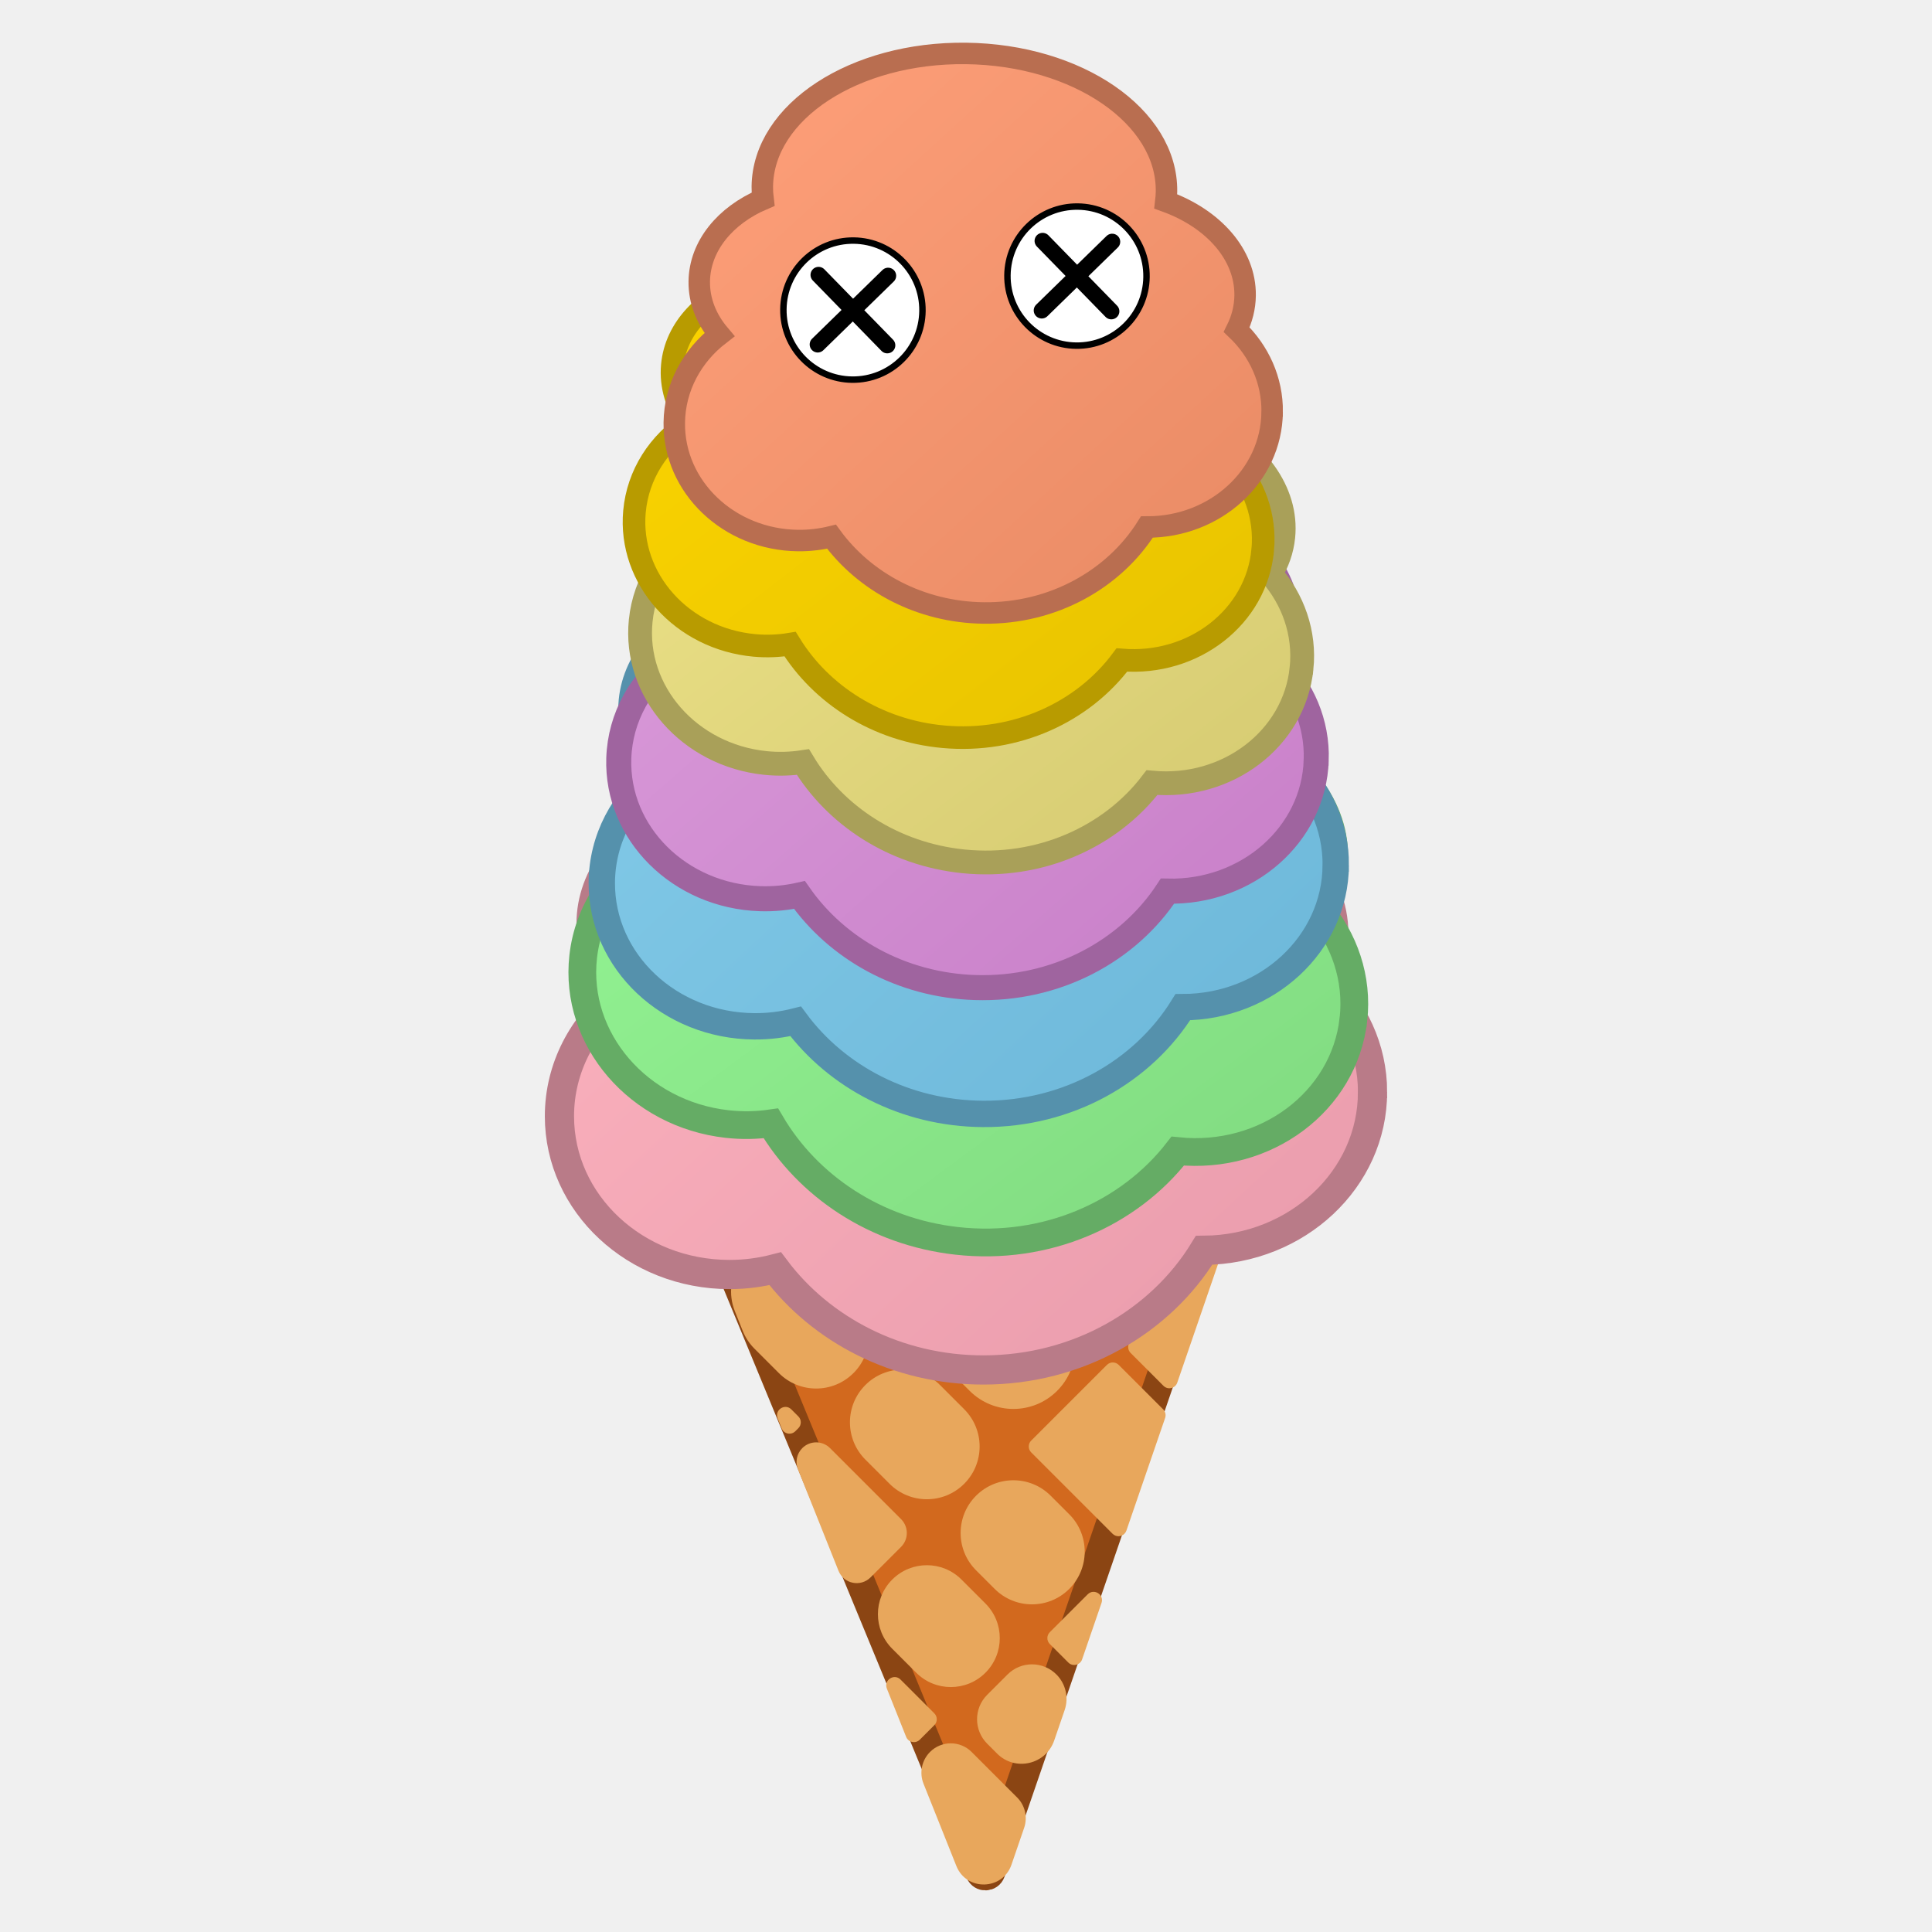
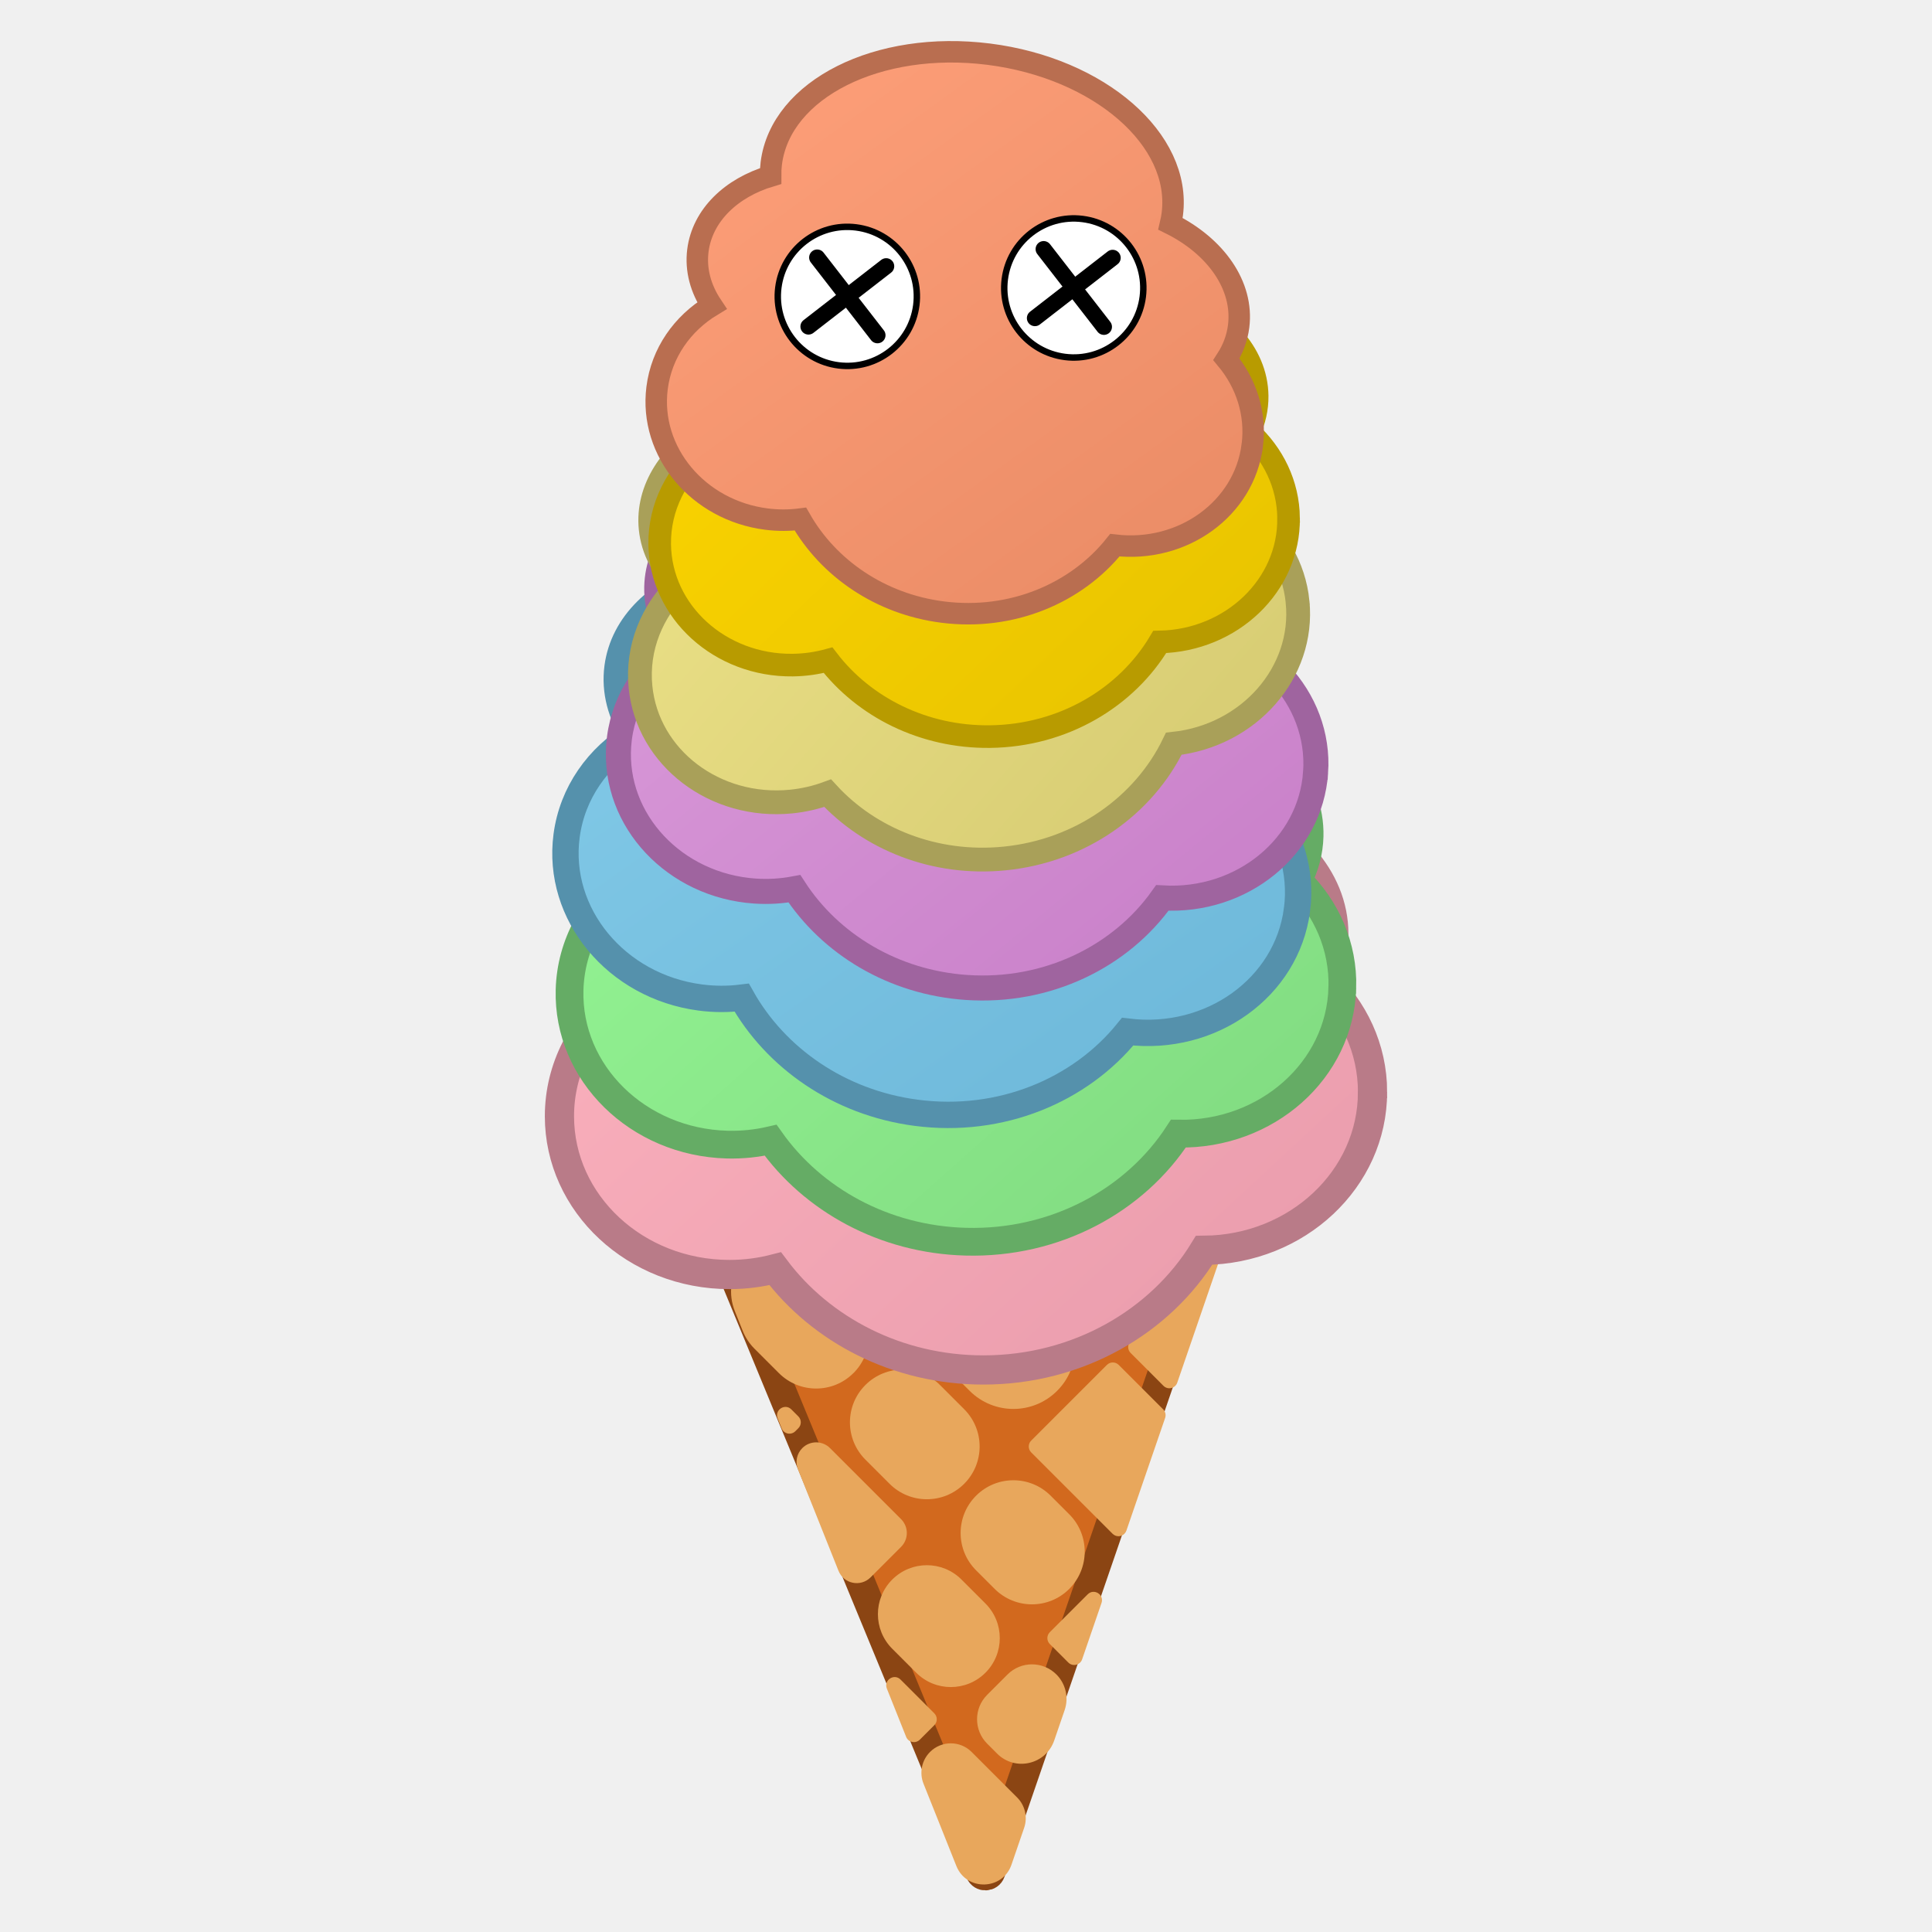
<svg xmlns="http://www.w3.org/2000/svg" viewBox="0 0 1024 1024" width="100%" height="100%">
  <defs>
    <linearGradient id="scoop-gradient-color-7-0" x1="0%" y1="0%" x2="100%" y2="100%">
      <stop offset="0%" style="stop-color:#FFB6C1;stop-opacity:1" />
      <stop offset="100%" style="stop-color:#E89AAB;stop-opacity:1" />
    </linearGradient>
    <linearGradient id="scoop-gradient-color-7-1" x1="0%" y1="0%" x2="100%" y2="100%">
      <stop offset="0%" style="stop-color:#98FB98;stop-opacity:1" />
      <stop offset="100%" style="stop-color:#7FD87F;stop-opacity:1" />
    </linearGradient>
    <linearGradient id="scoop-gradient-color-7-2" x1="0%" y1="0%" x2="100%" y2="100%">
      <stop offset="0%" style="stop-color:#87CEEB;stop-opacity:1" />
      <stop offset="100%" style="stop-color:#6BB6D8;stop-opacity:1" />
    </linearGradient>
    <linearGradient id="scoop-gradient-color-7-3" x1="0%" y1="0%" x2="100%" y2="100%">
      <stop offset="0%" style="stop-color:#DDA0DD;stop-opacity:1" />
      <stop offset="100%" style="stop-color:#C77DC7;stop-opacity:1" />
    </linearGradient>
    <linearGradient id="scoop-gradient-color-7-4" x1="0%" y1="0%" x2="100%" y2="100%">
      <stop offset="0%" style="stop-color:#F0E68C;stop-opacity:1" />
      <stop offset="100%" style="stop-color:#D4C970;stop-opacity:1" />
    </linearGradient>
    <linearGradient id="scoop-gradient-color-7-5" x1="0%" y1="0%" x2="100%" y2="100%">
      <stop offset="0%" style="stop-color:#FFD700;stop-opacity:1" />
      <stop offset="100%" style="stop-color:#E6C200;stop-opacity:1" />
    </linearGradient>
    <linearGradient id="scoop-gradient-color-7-6" x1="0%" y1="0%" x2="100%" y2="100%">
      <stop offset="0%" style="stop-color:#FFA07A;stop-opacity:1" />
      <stop offset="100%" style="stop-color:#E88A64;stop-opacity:1" />
    </linearGradient>
  </defs>
  <g transform="translate(288.7818, 412.65) scale(0.7740554)">
    <g transform="translate(0, -126)">
      <g id="Cone">
        <path id="Cone_Bottom" data-name="Cone Bottom" d="M108.22,414.88l189.84,460.03c1.36,3.3,6.09,3.16,7.25-.22l159.34-463.34c.87-2.53-1.03-5.16-3.7-5.13l-349.18,3.32c-2.74.03-4.59,2.82-3.55,5.35Z" style="fill: rgb(210, 105, 30); stroke: rgb(139, 69, 19); stroke-linejoin: round; stroke-width: 20px;" />
        <g id="Waffle_Cross-Hatch" data-name="Waffle Cross-Hatch">
          <path d="M261.93,482.48h0c15.03-15.03,4.46-40.72-16.79-40.83h0c-21.37-.11-32.14,25.72-17.03,40.83h0c9.34,9.34,24.48,9.34,33.82,0Z" style="fill: rgb(232, 167, 92);" />
          <path d="M384.85,527.49l-51.82,51.82c-2.24,2.24-2.24,5.86,0,8.1l55.71,55.71c2.24,2.24,5.86,2.24,8.1,0h0c.62-.62,1.08-1.36,1.37-2.19l26.52-77.11c.71-2.07.18-4.36-1.37-5.91l-30.41-30.41c-2.24-2.24-5.86-2.24-8.1,0Z" style="fill: rgb(232, 167, 92);" />
          <rect x="274.59" y="463.59" width="84.73" height="95.66" rx="42.36" ry="42.36" transform="translate(-268.79 373.91) rotate(-45)" style="fill: rgb(232, 167, 92);" />
          <rect x="291.06" y="603.84" width="72.24" height="90.24" rx="36.12" ry="36.12" transform="translate(-363.06 421.43) rotate(-45)" style="fill: rgb(232, 167, 92);" />
          <path d="M371.7,684.58l-25.94,25.94c-2.24,2.24-2.24,5.86,0,8.1l12.67,12.67c2.99,2.99,8.09,1.82,9.46-2.19l13.28-38.61c1.97-5.74-5.17-10.2-9.46-5.91Z" style="fill: rgb(232, 167, 92);" />
          <path d="M159.42,564.14l2.73,6.83c1.52,3.82,6.46,4.83,9.37,1.93l2.05-2.05c2.24-2.24,2.24-5.86,0-8.1l-4.78-4.78c-4.4-4.4-11.67.39-9.37,6.17Z" style="fill: rgb(232, 167, 92);" />
          <path d="M243.92,633.11l-48.65-48.65c-5.24-5.24-13.74-5.24-18.99,0h0c-3.8,3.8-4.97,9.49-2.98,14.47l27.77,69.54c3.58,8.95,15.14,11.33,21.96,4.51l20.89-20.89c5.24-5.24,5.24-13.74,0-18.99Z" style="fill: rgb(232, 167, 92);" />
          <path d="M211.32,533.1h0c14.11-14.11,14.11-36.98,0-51.08l-34.94-34.94c-.72-.72-.72-1.89,0-2.62h0c1.16-1.16.34-3.15-1.3-3.16l-11.23-.06c-25.62-.13-43.23,25.72-33.73,49.51l5.37,13.45c1.82,4.55,4.54,8.68,8,12.15l16.74,16.74c14.11,14.11,36.98,14.11,51.08,0Z" style="fill: rgb(232, 167, 92);" />
          <path d="M263.74,792.53h0c-5.69,5.69-7.45,14.23-4.46,21.71l22.5,56.36c6.92,17.34,31.68,16.74,37.75-.92l8.66-25.2c2.5-7.28.64-15.35-4.8-20.79l-31.17-31.17c-7.87-7.87-20.62-7.87-28.48,0Z" style="fill: rgb(232, 167, 92);" />
          <path d="M392.94,503.07l40.81-40.81c2.24-2.24,5.86-2.24,8.1,0l.06.06c2.24,2.24,2.24,5.86,0,8.1l-40.81,40.81c-2.24,2.24-2.24,5.86,0,8.1l22.48,22.48c2.99,2.99,8.09,1.82,9.46-2.19l30.71-89.32c1.27-3.71-1.47-7.57-5.39-7.59l-120.63-.6c-5.11-.03-7.69,6.16-4.08,9.77l51.18,51.18c2.24,2.24,5.86,2.24,8.1,0Z" style="fill: rgb(232, 167, 92);" />
          <rect x="217.18" y="527.25" width="72.24" height="95.66" rx="36.12" ry="36.12" transform="translate(-332.45 347.55) rotate(-45)" style="fill: rgb(232, 167, 92);" />
          <path d="M350.28,739.46h0c-9.24-9.24-24.22-9.24-33.46,0l-13.94,13.94c-9.24,9.24-9.24,24.22,0,33.46l6.81,6.81c12.37,12.37,33.42,7.5,39.1-9.04l7.13-20.75c2.94-8.55.75-18.03-5.64-24.42Z" style="fill: rgb(232, 167, 92);" />
          <path d="M234.18,749.12l13.2,33.06c1.52,3.82,6.46,4.83,9.37,1.93l9.93-9.93c2.24-2.24,2.24-5.86,0-8.1l-23.13-23.13c-4.4-4.4-11.67.39-9.37,6.17Z" style="fill: rgb(232, 167, 92);" />
          <rect x="236.26" y="661.25" width="67.04" height="90.24" rx="33.52" ry="33.52" transform="translate(-420.46 397.65) rotate(-45)" style="fill: rgb(232, 167, 92);" />
        </g>
        <ellipse id="Cone_Top" data-name="Cone Top" cx="288.37" cy="404.38" rx="182.34" ry="67.01" style="fill: rgb(210, 105, 30); stroke: rgb(139, 69, 19); stroke-miterlimit: 10; stroke-width: 20px;" />
      </g>
    </g>
    <g transform="translate(288, 124) rotate(0) scale(1) translate(-288, -250)">
      <path id="Scoop_Outline" data-name="Scoop Outline" d="M566.75,340.67c0-29.85-12.97-56.87-33.96-76.47,4.8-9.98,7.44-20.71,7.44-31.9,0-38.29-30.62-71.33-74.92-86.77.33-3.07.51-6.17.51-9.3,0-69.72-84.29-126.24-188.26-126.24s-188.26,56.52-188.26,126.24c0,4,.29,7.95.83,11.86-34.94,15.4-58.48,44.25-58.48,77.34,0,18.21,7.15,35.15,19.39,49.26-25.1,19.88-41.05,49.47-41.05,82.54,0,59.85,52.15,108.37,116.49,108.37,10.83,0,21.3-1.4,31.26-3.98,31.42,41.91,83.55,69.34,142.55,69.34,64.73,0,121.2-33,151.11-81.94,63.8-.57,115.34-48.85,115.34-108.34Z" style="fill: url(&quot;#scoop-gradient-color-7-0&quot;); stroke: rgb(185, 123, 136); stroke-miterlimit: 10; stroke-width: 20px;" />
    </g>
-     <g transform="translate(300.0169, 50) rotate(6.358221) scale(0.95) translate(-288, -250)">
+     <g transform="translate(283.6594, 50) rotate(1.530711) scale(0.95) translate(-288, -250)">
      <path id="Scoop_Outline" data-name="Scoop Outline" d="M566.75,340.67c0-29.85-12.97-56.87-33.96-76.47,4.8-9.98,7.44-20.71,7.44-31.9,0-38.29-30.62-71.33-74.92-86.77.33-3.07.51-6.17.51-9.3,0-69.72-84.29-126.24-188.26-126.24s-188.26,56.52-188.26,126.24c0,4,.29,7.95.83,11.86-34.94,15.4-58.48,44.25-58.48,77.34,0,18.21,7.15,35.15,19.39,49.26-25.1,19.88-41.05,49.47-41.05,82.54,0,59.85,52.15,108.37,116.49,108.37,10.83,0,21.3-1.4,31.26-3.98,31.42,41.91,83.55,69.34,142.55,69.34,64.73,0,121.2-33,151.11-81.94,63.8-.57,115.34-48.85,115.34-108.34Z" style="fill: url(&quot;#scoop-gradient-color-7-1&quot;); stroke: rgb(101, 172, 101); stroke-miterlimit: 10; stroke-width: 20px;" />
    </g>
-     <g transform="translate(290.5055, -24) rotate(0.360737) scale(0.9025) translate(-288, -250)">
+     <g transform="translate(276.2619, -24) rotate(7.490159) scale(0.9025) translate(-288, -250)">
      <path id="Scoop_Outline" data-name="Scoop Outline" d="M566.75,340.67c0-29.85-12.97-56.87-33.96-76.47,4.8-9.98,7.44-20.71,7.44-31.9,0-38.29-30.62-71.33-74.92-86.77.33-3.07.51-6.17.51-9.3,0-69.72-84.29-126.24-188.26-126.24s-188.26,56.52-188.26,126.24c0,4,.29,7.95.83,11.86-34.94,15.4-58.48,44.25-58.48,77.34,0,18.21,7.15,35.15,19.39,49.26-25.1,19.88-41.05,49.47-41.05,82.54,0,59.85,52.15,108.37,116.49,108.37,10.83,0,21.3-1.4,31.26-3.98,31.42,41.91,83.55,69.34,142.55,69.34,64.73,0,121.2-33,151.11-81.94,63.8-.57,115.34-48.85,115.34-108.34Z" style="fill: url(&quot;#scoop-gradient-color-7-2&quot;); stroke: rgb(85, 145, 172); stroke-miterlimit: 10; stroke-width: 20px;" />
    </g>
-     <g transform="translate(291.8424, -98) rotate(1.857762) scale(0.857375) translate(-288, -250)">
+     <g transform="translate(294.595, -98) rotate(3.885113) scale(0.857375) translate(-288, -250)">
      <path id="Scoop_Outline" data-name="Scoop Outline" d="M566.75,340.67c0-29.85-12.97-56.87-33.96-76.47,4.8-9.98,7.44-20.71,7.44-31.9,0-38.29-30.62-71.33-74.92-86.77.33-3.07.51-6.17.51-9.3,0-69.72-84.29-126.24-188.26-126.24s-188.26,56.52-188.26,126.24c0,4,.29,7.95.83,11.86-34.94,15.4-58.48,44.25-58.48,77.34,0,18.21,7.15,35.15,19.39,49.26-25.1,19.88-41.05,49.47-41.05,82.54,0,59.85,52.15,108.37,116.49,108.37,10.83,0,21.3-1.4,31.26-3.98,31.42,41.91,83.55,69.34,142.55,69.34,64.73,0,121.2-33,151.11-81.94,63.8-.57,115.34-48.85,115.34-108.34Z" style="fill: url(&quot;#scoop-gradient-color-7-3&quot;); stroke: rgb(159, 100, 159); stroke-miterlimit: 10; stroke-width: 20px;" />
    </g>
-     <g transform="translate(299.7745, -172) rotate(5.828422) scale(0.8145062) translate(-288, -250)">
+     <g transform="translate(282.1977, -172) rotate(-5.670564) scale(0.8145062) translate(-288, -250)">
      <path id="Scoop_Outline" data-name="Scoop Outline" d="M566.75,340.67c0-29.85-12.97-56.87-33.96-76.47,4.8-9.98,7.44-20.71,7.44-31.9,0-38.29-30.62-71.33-74.92-86.77.33-3.07.51-6.17.51-9.3,0-69.72-84.29-126.24-188.26-126.24s-188.26,56.52-188.26,126.24c0,4,.29,7.95.83,11.86-34.94,15.4-58.48,44.25-58.48,77.34,0,18.21,7.15,35.15,19.39,49.26-25.1,19.88-41.05,49.47-41.05,82.54,0,59.85,52.15,108.37,116.49,108.37,10.83,0,21.3-1.4,31.26-3.98,31.42,41.91,83.55,69.34,142.55,69.34,64.73,0,121.2-33,151.11-81.94,63.8-.57,115.34-48.85,115.34-108.34Z" style="fill: url(&quot;#scoop-gradient-color-7-4&quot;); stroke: rgb(169, 160, 89); stroke-miterlimit: 10; stroke-width: 20px;" />
    </g>
-     <g transform="translate(283.1102, -246) rotate(5.190699) scale(0.7737809) translate(-288, -250)">
+     <g transform="translate(292.75, -246) rotate(-0.6849779) scale(0.7737809) translate(-288, -250)">
      <path id="Scoop_Outline" data-name="Scoop Outline" d="M566.75,340.67c0-29.85-12.97-56.87-33.96-76.47,4.8-9.98,7.44-20.71,7.44-31.9,0-38.29-30.62-71.33-74.92-86.77.33-3.07.51-6.17.51-9.3,0-69.72-84.29-126.24-188.26-126.24s-188.26,56.52-188.26,126.24c0,4,.29,7.95.83,11.86-34.94,15.4-58.48,44.25-58.48,77.34,0,18.21,7.15,35.15,19.39,49.26-25.1,19.88-41.05,49.47-41.05,82.54,0,59.85,52.15,108.37,116.49,108.37,10.83,0,21.3-1.4,31.26-3.98,31.42,41.91,83.55,69.34,142.55,69.34,64.73,0,121.2-33,151.11-81.94,63.8-.57,115.34-48.85,115.34-108.34Z" style="fill: url(&quot;#scoop-gradient-color-7-5&quot;); stroke: rgb(184, 155, 0); stroke-miterlimit: 10; stroke-width: 20px;" />
    </g>
-     <g transform="translate(293.9353, -320) rotate(0.6998065) scale(0.7350919) translate(-288, -250)">
+     <g transform="translate(289.4807, -320) rotate(7.202714) scale(0.7350919) translate(-288, -250)">
      <path id="Scoop_Outline" data-name="Scoop Outline" d="M566.75,340.67c0-29.85-12.97-56.87-33.96-76.47,4.8-9.98,7.44-20.71,7.44-31.9,0-38.29-30.62-71.33-74.92-86.77.33-3.07.51-6.17.51-9.3,0-69.72-84.29-126.24-188.26-126.24s-188.26,56.52-188.26,126.24c0,4,.29,7.95.83,11.86-34.94,15.4-58.48,44.25-58.48,77.34,0,18.21,7.15,35.15,19.39,49.26-25.1,19.88-41.05,49.47-41.05,82.54,0,59.85,52.15,108.37,116.49,108.37,10.83,0,21.3-1.4,31.26-3.98,31.42,41.91,83.55,69.34,142.55,69.34,64.73,0,121.2-33,151.11-81.94,63.8-.57,115.34-48.85,115.34-108.34Z" style="fill: url(&quot;#scoop-gradient-color-7-6&quot;); stroke: rgb(185, 110, 80); stroke-miterlimit: 10; stroke-width: 20px;" />
      <g id="Right_Eye" data-name="Right Eye">
        <circle id="Left_Eye_Outline" data-name="Left Eye Outline" cx="383.4" cy="216.12" r="64.78" style="fill: #fff; stroke: #000; stroke-miterlimit: 10; stroke-width: 6px;" />
      </g>
      <g id="Left_Eye" data-name="Left Eye">
        <circle id="Right_Eye_Outline" data-name="Right Eye Outline" cx="175.1" cy="250.34" r="64.78" style="fill: #fff; stroke: #000; stroke-miterlimit: 10; stroke-width: 6px;" />
      </g>
      <g>
        <line x1="351.01" y1="183.73" x2="415.79" y2="248.51" stroke="#000" stroke-width="15" stroke-linecap="round" />
        <line x1="351.01" y1="248.51" x2="415.79" y2="183.73" stroke="#000" stroke-width="15" stroke-linecap="round" />
      </g>
      <g>
        <line x1="142.71" y1="217.95" x2="207.49" y2="282.73" stroke="#000" stroke-width="15" stroke-linecap="round" />
        <line x1="142.71" y1="282.73" x2="207.49" y2="217.95" stroke="#000" stroke-width="15" stroke-linecap="round" />
      </g>
    </g>
  </g>
</svg>
